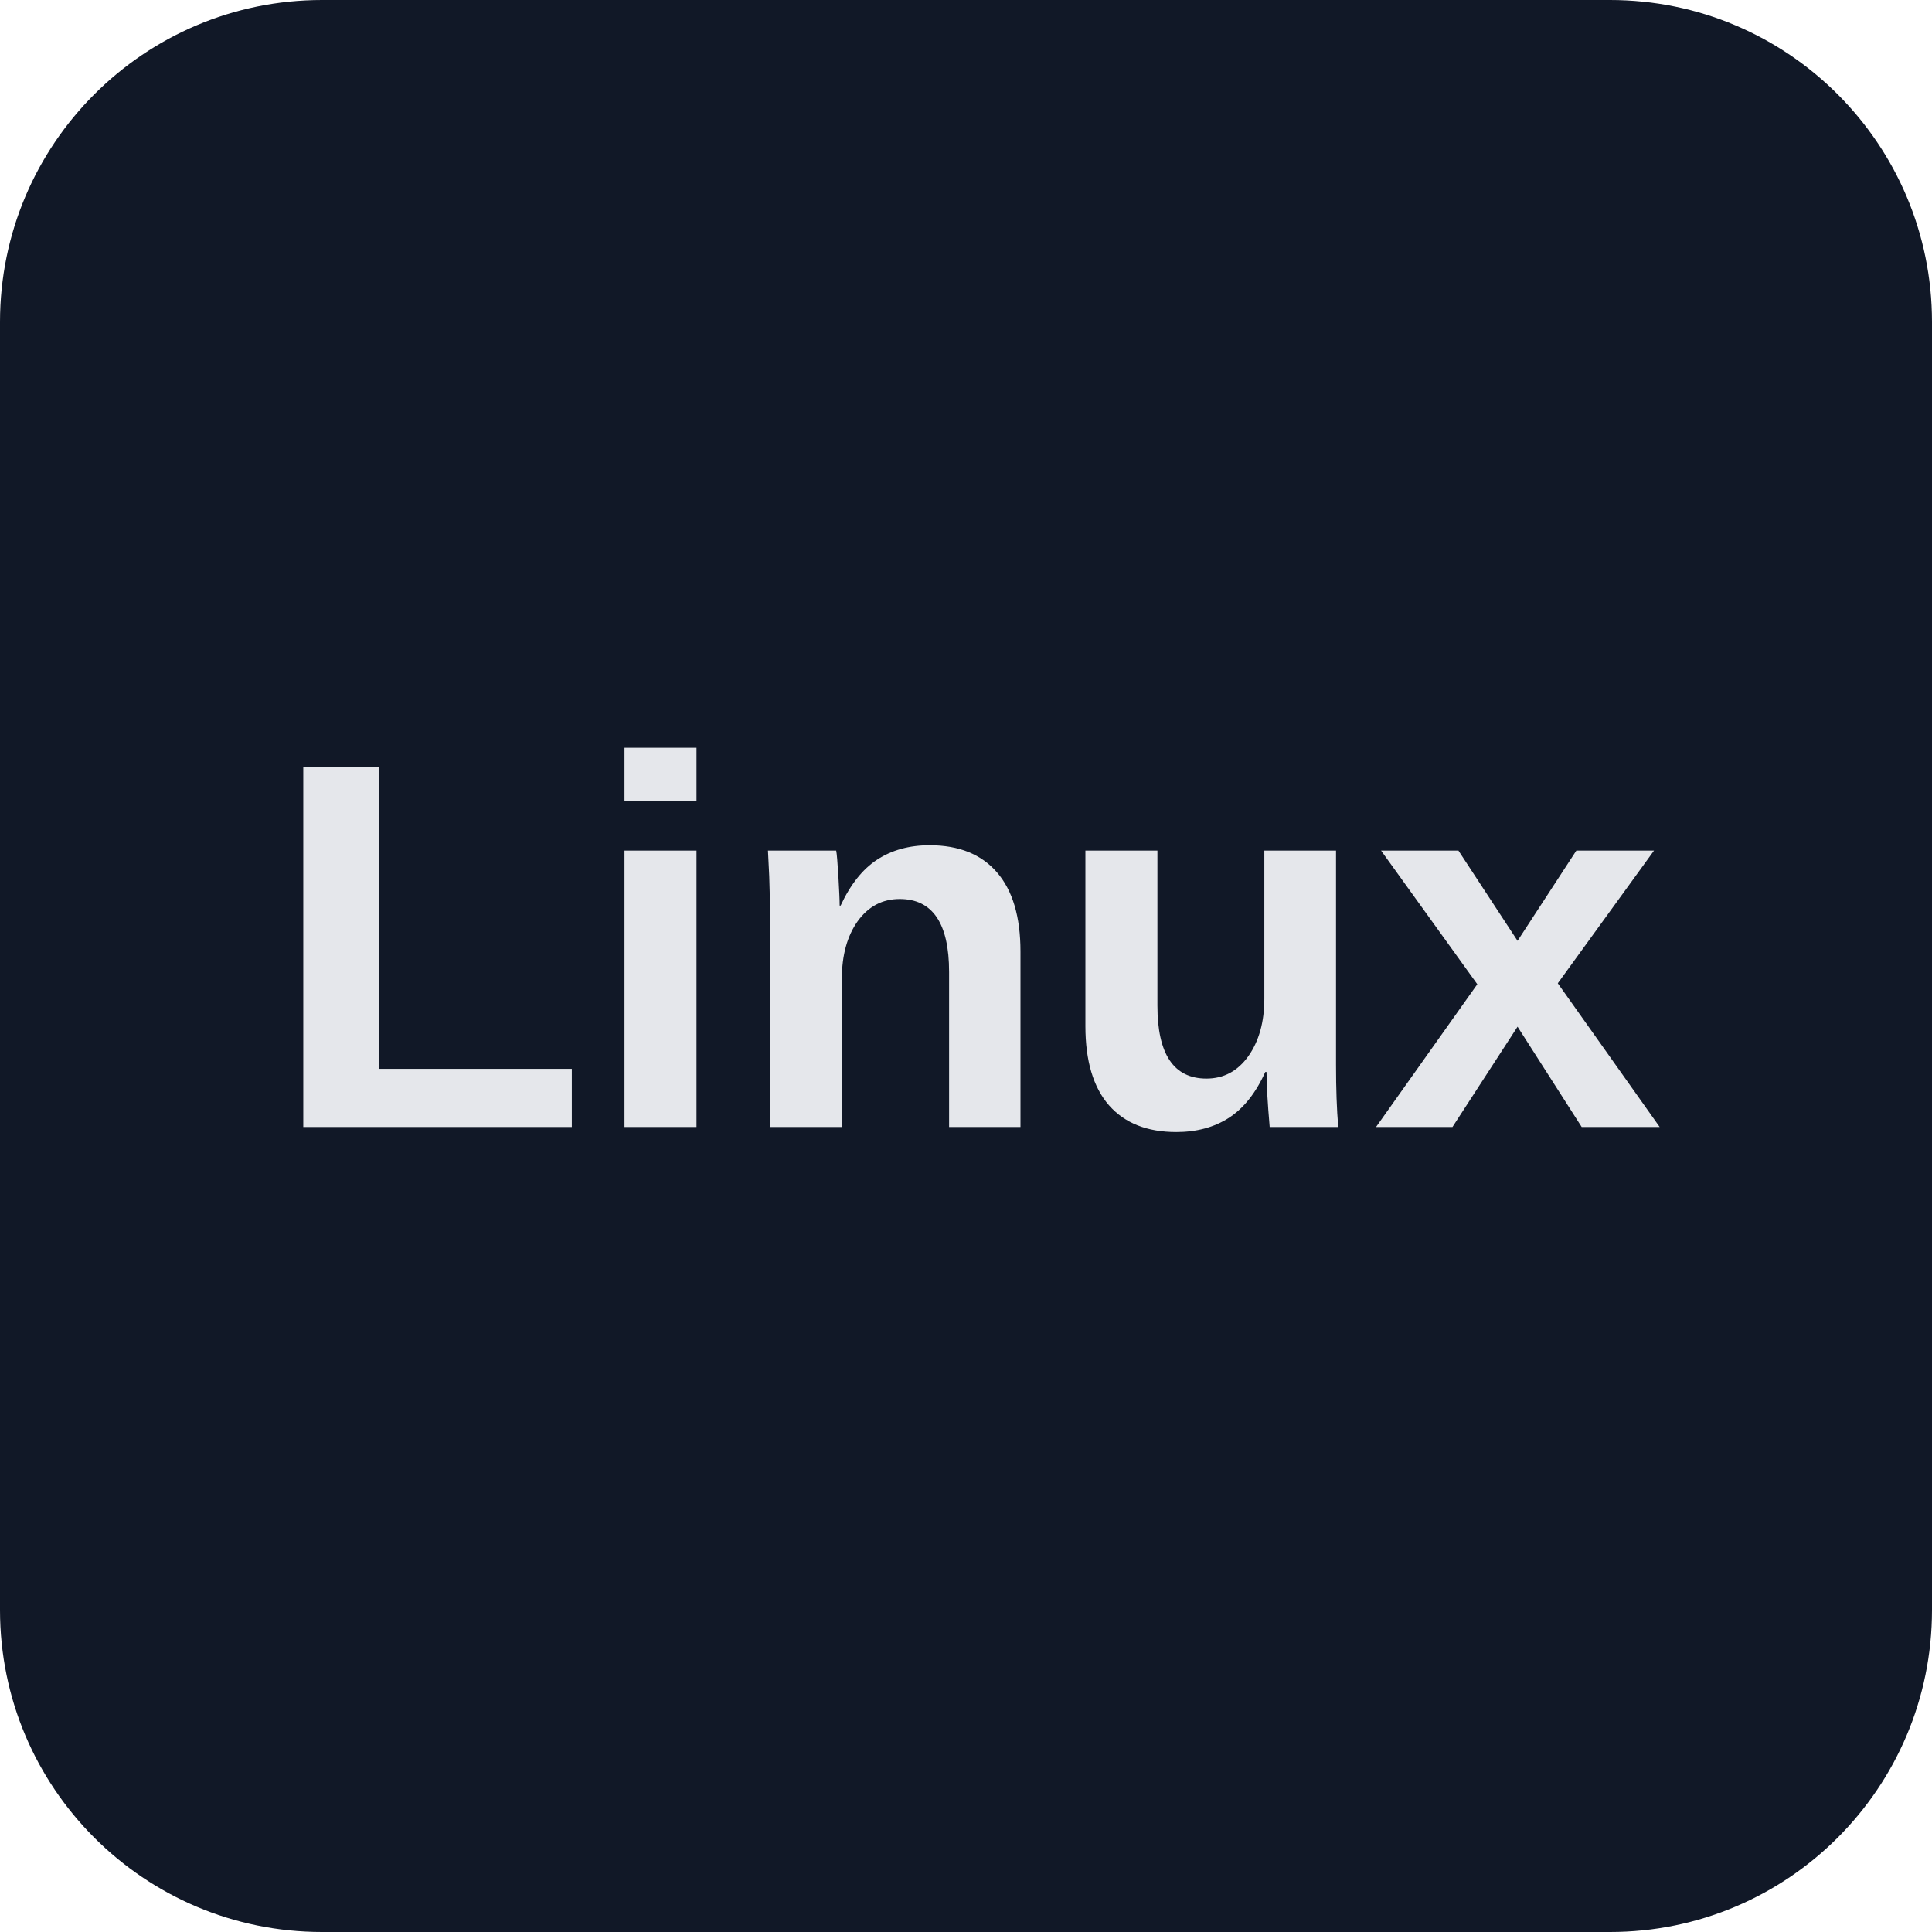
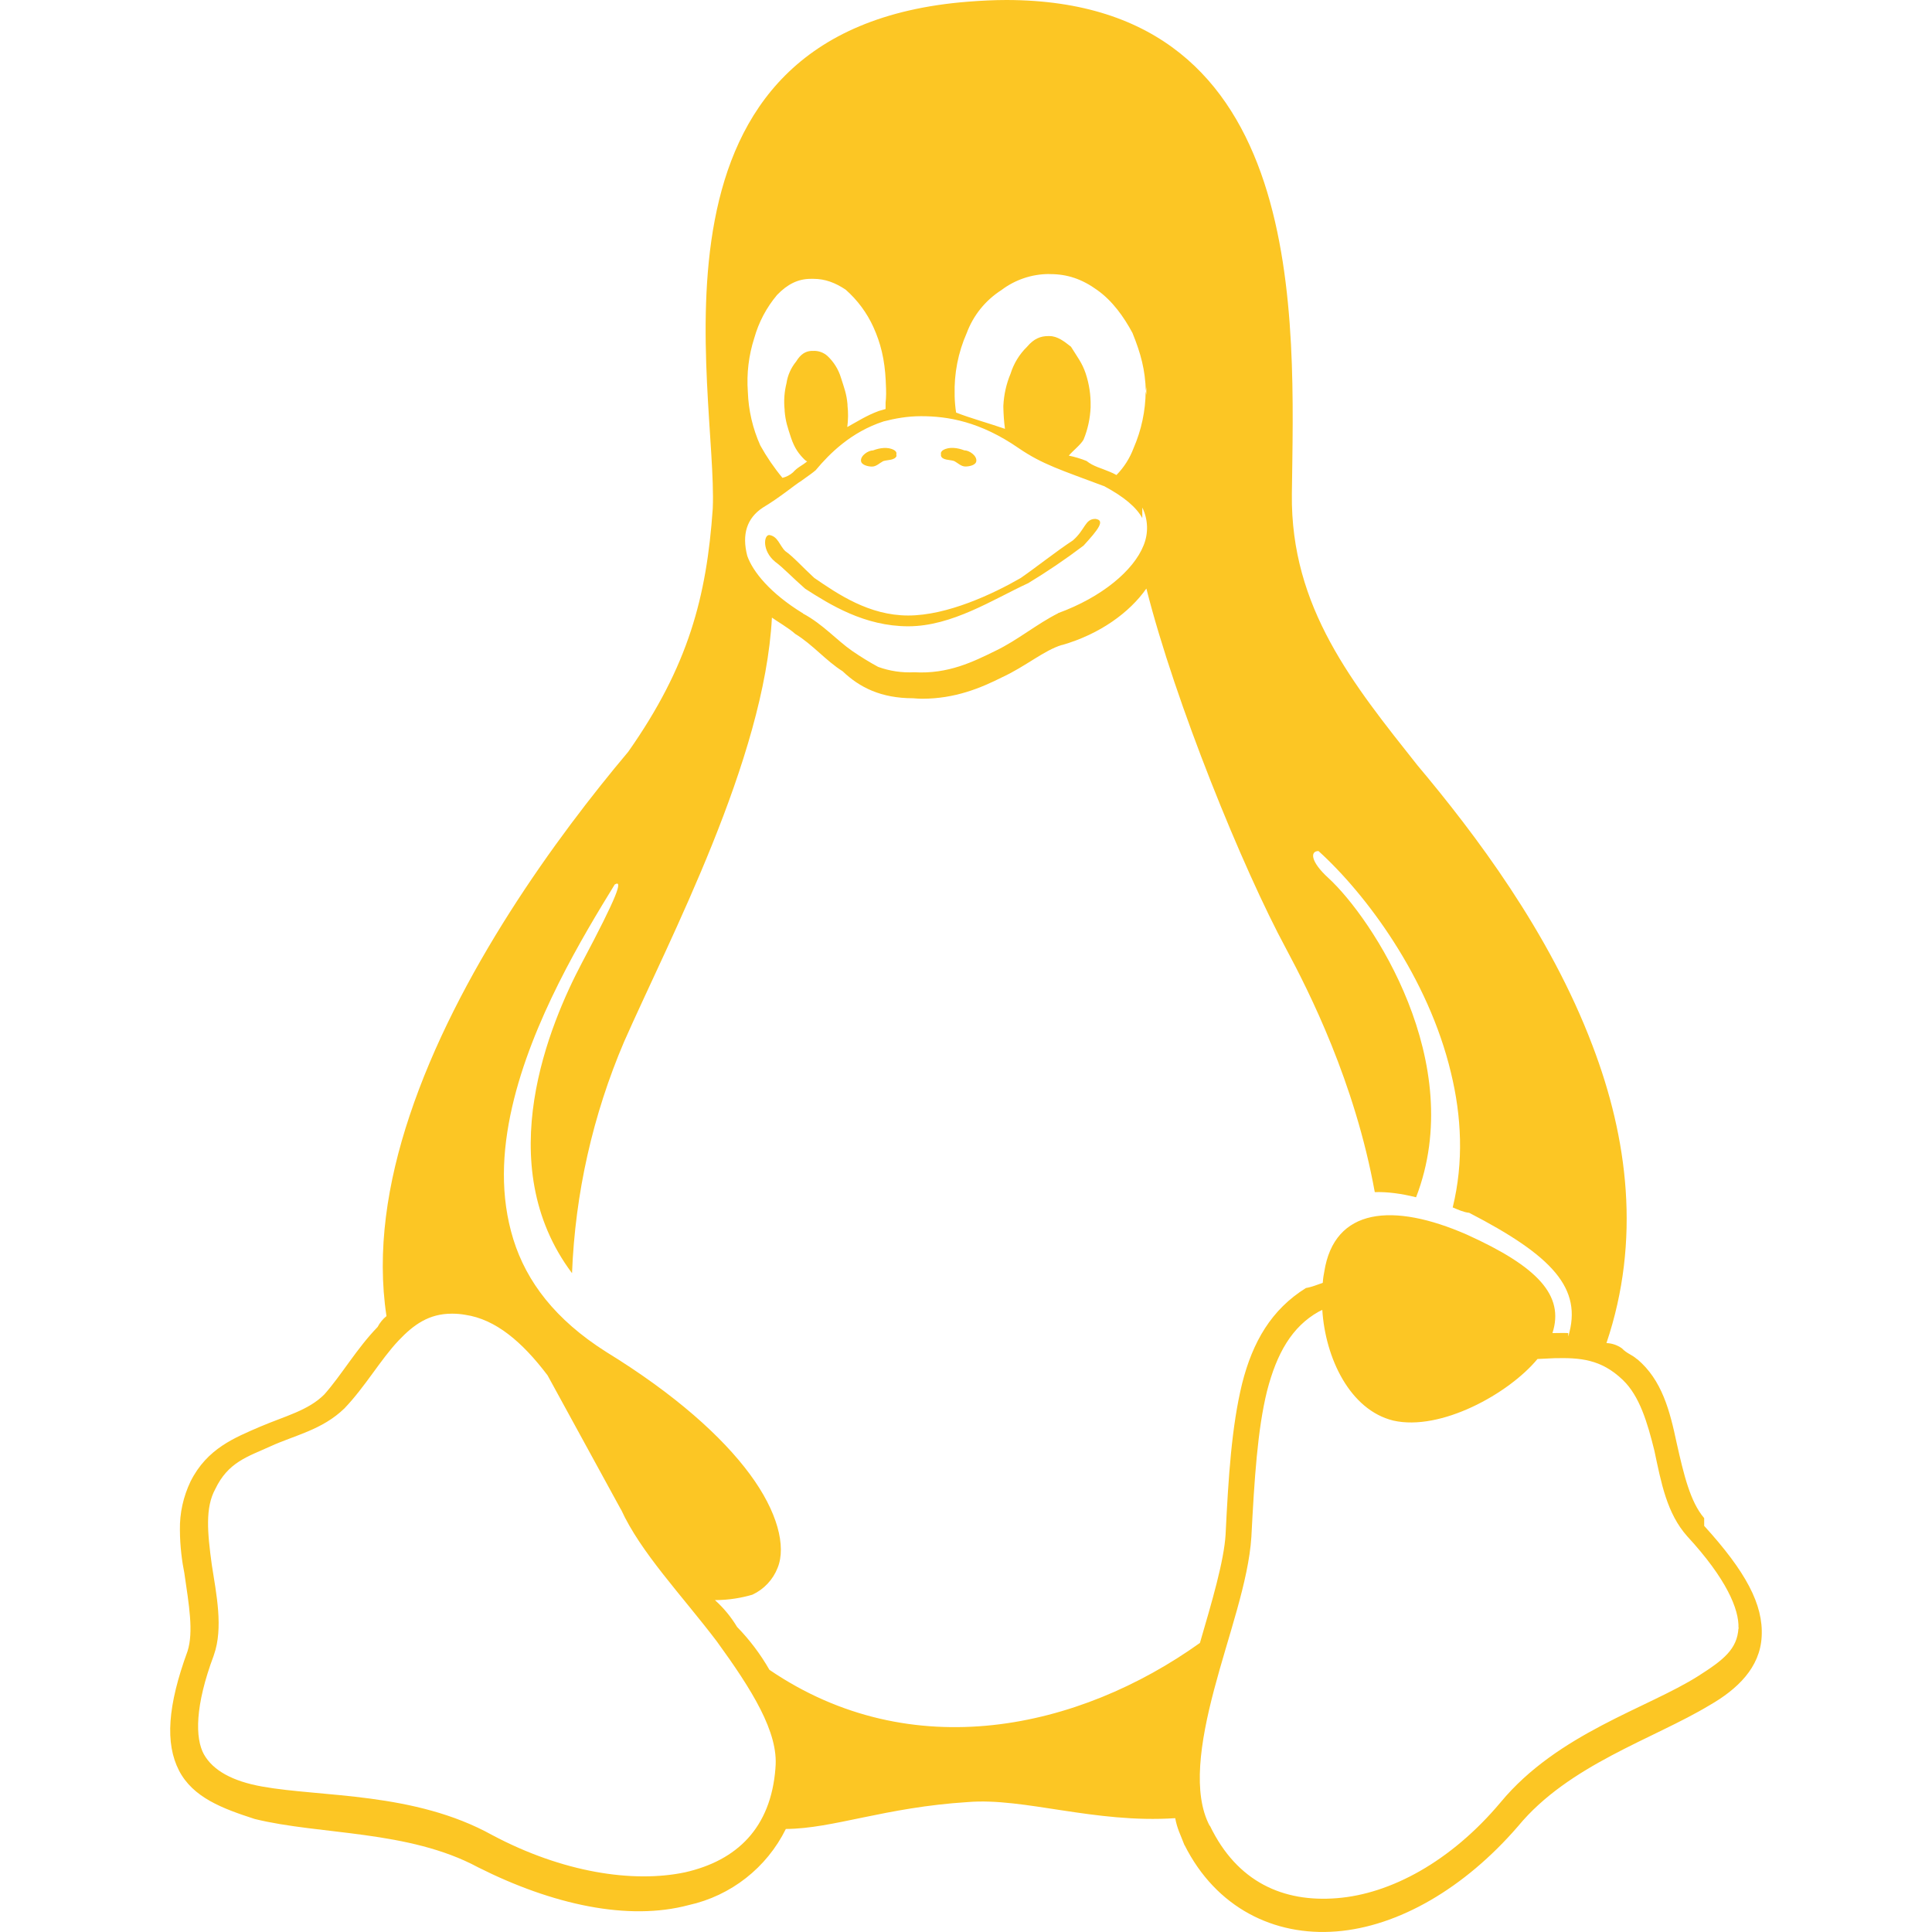
- <svg xmlns="http://www.w3.org/2000/svg" viewBox="0 0 96 96">
-   <rect width="96" height="96" rx="16" fill="#111827" />
-   <text x="48" y="56" text-anchor="middle" font-family="Arial, sans-serif" font-size="26" font-weight="700" fill="#e5e7eb">Linux</text>
+ <svg xmlns="http://www.w3.org/2000/svg" fill="#FCC624" role="img" viewBox="0 0 24 24">
+   <path d="M12.504 0c-.155 0-.315.008-.48.021-4.226.333-3.105 4.807-3.17 6.298-.076 1.092-.3 1.953-1.05 3.02-.885 1.051-2.127 2.75-2.716 4.521-.278.832-.41 1.684-.287 2.489a.424.424 0 00-.11.135c-.26.268-.45.6-.663.839-.199.199-.485.267-.797.4-.313.136-.658.269-.864.68-.09.189-.136.394-.132.602 0 .199.027.4.055.536.058.399.116.728.04.97-.249.68-.28 1.145-.106 1.484.174.334.535.47.94.601.81.2 1.91.135 2.774.6.926.466 1.866.67 2.616.47.526-.116.97-.464 1.208-.946.587-.003 1.23-.269 2.26-.334.699-.058 1.574.267 2.577.2.025.134.063.198.114.333l.003.003c.391.778 1.113 1.132 1.884 1.071.771-.06 1.592-.536 2.257-1.306.631-.765 1.683-1.084 2.378-1.503.348-.199.629-.469.649-.853.023-.4-.2-.811-.714-1.376v-.097l-.003-.003c-.17-.2-.25-.535-.338-.926-.085-.401-.182-.786-.492-1.046h-.003c-.059-.054-.123-.067-.188-.135a.357.357 0 00-.19-.064c.431-1.278.264-2.55-.173-3.694-.533-1.41-1.465-2.638-2.175-3.483-.796-1.005-1.576-1.957-1.56-3.368.026-2.152.236-6.133-3.544-6.139zm.529 3.405h.013c.213 0 .396.062.584.198.19.135.33.332.438.533.105.259.158.459.166.724 0-.02.006-.04.006-.06v.105a.086.086 0 01-.004-.021l-.004-.024a1.807 1.807 0 01-.15.706.953.953 0 01-.213.335.71.71 0 00-.088-.042c-.104-.045-.198-.064-.284-.133a1.312 1.312 0 00-.22-.066c.05-.06.146-.133.183-.198.053-.128.082-.264.088-.402v-.02a1.21 1.21 0 00-.061-.4c-.045-.134-.101-.2-.183-.333-.084-.066-.167-.132-.267-.132h-.016c-.093 0-.176.03-.262.132a.8.8 0 00-.205.334 1.18 1.18 0 00-.09.4v.019c.002.089.008.179.02.267-.193-.067-.438-.135-.607-.202a1.635 1.635 0 01-.018-.2v-.02a1.772 1.772 0 01.15-.768c.082-.22.232-.406.43-.533a.985.985 0 01.594-.2zm-2.962.059h.036c.142 0 .27.048.399.135.146.129.264.288.344.465.09.199.14.4.153.667v.004c.007.134.006.2-.002.266v.08c-.03.007-.056.018-.083.024-.152.055-.274.135-.393.2.012-.09.013-.18.003-.267v-.015c-.012-.133-.04-.2-.082-.333a.613.613 0 00-.166-.267.248.248 0 00-.183-.064h-.021c-.071.006-.13.04-.186.132a.552.552 0 00-.12.27.944.944 0 00-.023.33v.015c.012.135.037.2.08.334.046.134.098.2.166.268.01.009.02.018.034.024-.07.057-.117.07-.176.136a.304.304 0 01-.131.068 2.62 2.62 0 01-.275-.402 1.772 1.772 0 01-.155-.667 1.759 1.759 0 01.08-.668 1.43 1.43 0 01.283-.535c.128-.133.26-.2.418-.2zm1.37 1.706c.332 0 .733.065 1.216.399.293.2.523.269 1.052.468h.003c.255.136.405.266.478.399v-.131a.571.571 0 01.016.47c-.123.31-.516.643-1.063.842v.002c-.268.135-.501.333-.775.465-.276.135-.588.292-1.012.267a1.139 1.139 0 01-.448-.067 3.566 3.566 0 01-.322-.198c-.195-.135-.363-.332-.612-.465v-.005h-.005c-.4-.246-.616-.512-.686-.71-.07-.268-.005-.47.193-.6.224-.135.38-.271.483-.336.104-.074.143-.102.176-.131h.002v-.003c.169-.202.436-.47.839-.601.139-.036.294-.065.466-.065zm2.8 2.142c.358 1.417 1.196 3.475 1.735 4.473.286.534.855 1.659 1.102 3.024.156-.005.33.018.513.064.646-1.671-.546-3.467-1.089-3.966-.22-.2-.232-.335-.123-.335.59.534 1.365 1.572 1.646 2.757.13.535.16 1.104.021 1.67.067.028.135.06.205.067 1.032.534 1.413.938 1.23 1.537v-.043c-.06-.003-.12 0-.18 0h-.016c.151-.467-.182-.825-1.065-1.224-.915-.4-1.646-.336-1.77.465-.008.043-.013.066-.018.135-.068.023-.139.053-.209.064-.43.268-.662.669-.793 1.187-.13.533-.17 1.156-.205 1.869v.003c-.02.334-.17.838-.319 1.35-1.5 1.072-3.58 1.538-5.348.334a2.645 2.645 0 00-.402-.533 1.45 1.45 0 00-.275-.333c.182 0 .338-.03.465-.067a.615.615 0 00.314-.334c.108-.267 0-.697-.345-1.163-.345-.467-.931-.995-1.788-1.521-.63-.4-.986-.87-1.15-1.396-.165-.534-.143-1.085-.015-1.645.245-1.07.873-2.11 1.274-2.763.107-.065.037.135-.408.974-.396.751-1.14 2.497-.122 3.854a8.123 8.123 0 01.647-2.876c.564-1.278 1.743-3.504 1.836-5.268.048.036.217.135.289.202.218.133.38.333.59.465.21.201.477.335.876.335.039.003.075.006.11.006.412 0 .73-.134.997-.268.29-.134.52-.334.74-.4h.005c.467-.135.835-.402 1.044-.7zm2.185 8.958c.037.6.343 1.245.882 1.377.588.134 1.434-.333 1.791-.765l.211-.01c.315-.007.577.01.847.268l.003.003c.208.199.305.53.391.876.085.4.154.78.409 1.066.486.527.645.906.636 1.14l.003-.007v.018l-.003-.012c-.015.262-.185.396-.498.595-.63.401-1.746.712-2.457 1.57-.618.737-1.37 1.14-2.036 1.191-.664.053-1.237-.2-1.574-.898l-.005-.003c-.21-.4-.12-1.025.056-1.69.176-.668.428-1.344.463-1.897.037-.714.076-1.335.195-1.814.12-.465.308-.797.641-.984l.045-.022zm-10.814.049h.01c.053 0 .105.005.157.014.376.055.706.333 1.023.752l.91 1.664.003.003c.243.533.754 1.064 1.189 1.637.434.598.77 1.131.729 1.57v.006c-.057.744-.48 1.148-1.125 1.294-.645.135-1.52.002-2.395-.464-.968-.536-2.118-.469-2.857-.602-.369-.066-.61-.2-.723-.4-.11-.2-.113-.602.123-1.23v-.004l.002-.003c.117-.334.03-.752-.027-1.118-.055-.401-.083-.71.043-.94.16-.334.396-.4.69-.533.294-.135.64-.202.915-.47h.002v-.002c.256-.268.445-.601.668-.838.19-.201.38-.336.663-.336zm7.159-9.074c-.435.201-.945.535-1.488.535-.542 0-.97-.267-1.28-.466-.154-.134-.28-.268-.373-.335-.164-.134-.144-.333-.074-.333.109.016.129.134.199.2.096.066.215.2.36.333.292.2.68.467 1.167.467.485 0 1.053-.267 1.398-.466.195-.135.445-.334.648-.467.156-.136.149-.267.279-.267.128.016.034.134-.147.332a8.097 8.097 0 01-.69.468zm-1.082-1.583V5.64c-.006-.02.013-.042.029-.05.074-.043.18-.027.26.004.063 0 .16.067.15.135-.006.049-.085.066-.135.066-.055 0-.092-.043-.141-.068-.052-.018-.146-.008-.163-.065zm-.551 0c-.02.058-.113.049-.166.066-.047.025-.086.068-.14.068-.05 0-.13-.02-.136-.068-.01-.066.088-.133.15-.133.08-.031.184-.047.259-.005.019.009.036.03.03.05v.02h.003z" />
</svg>
